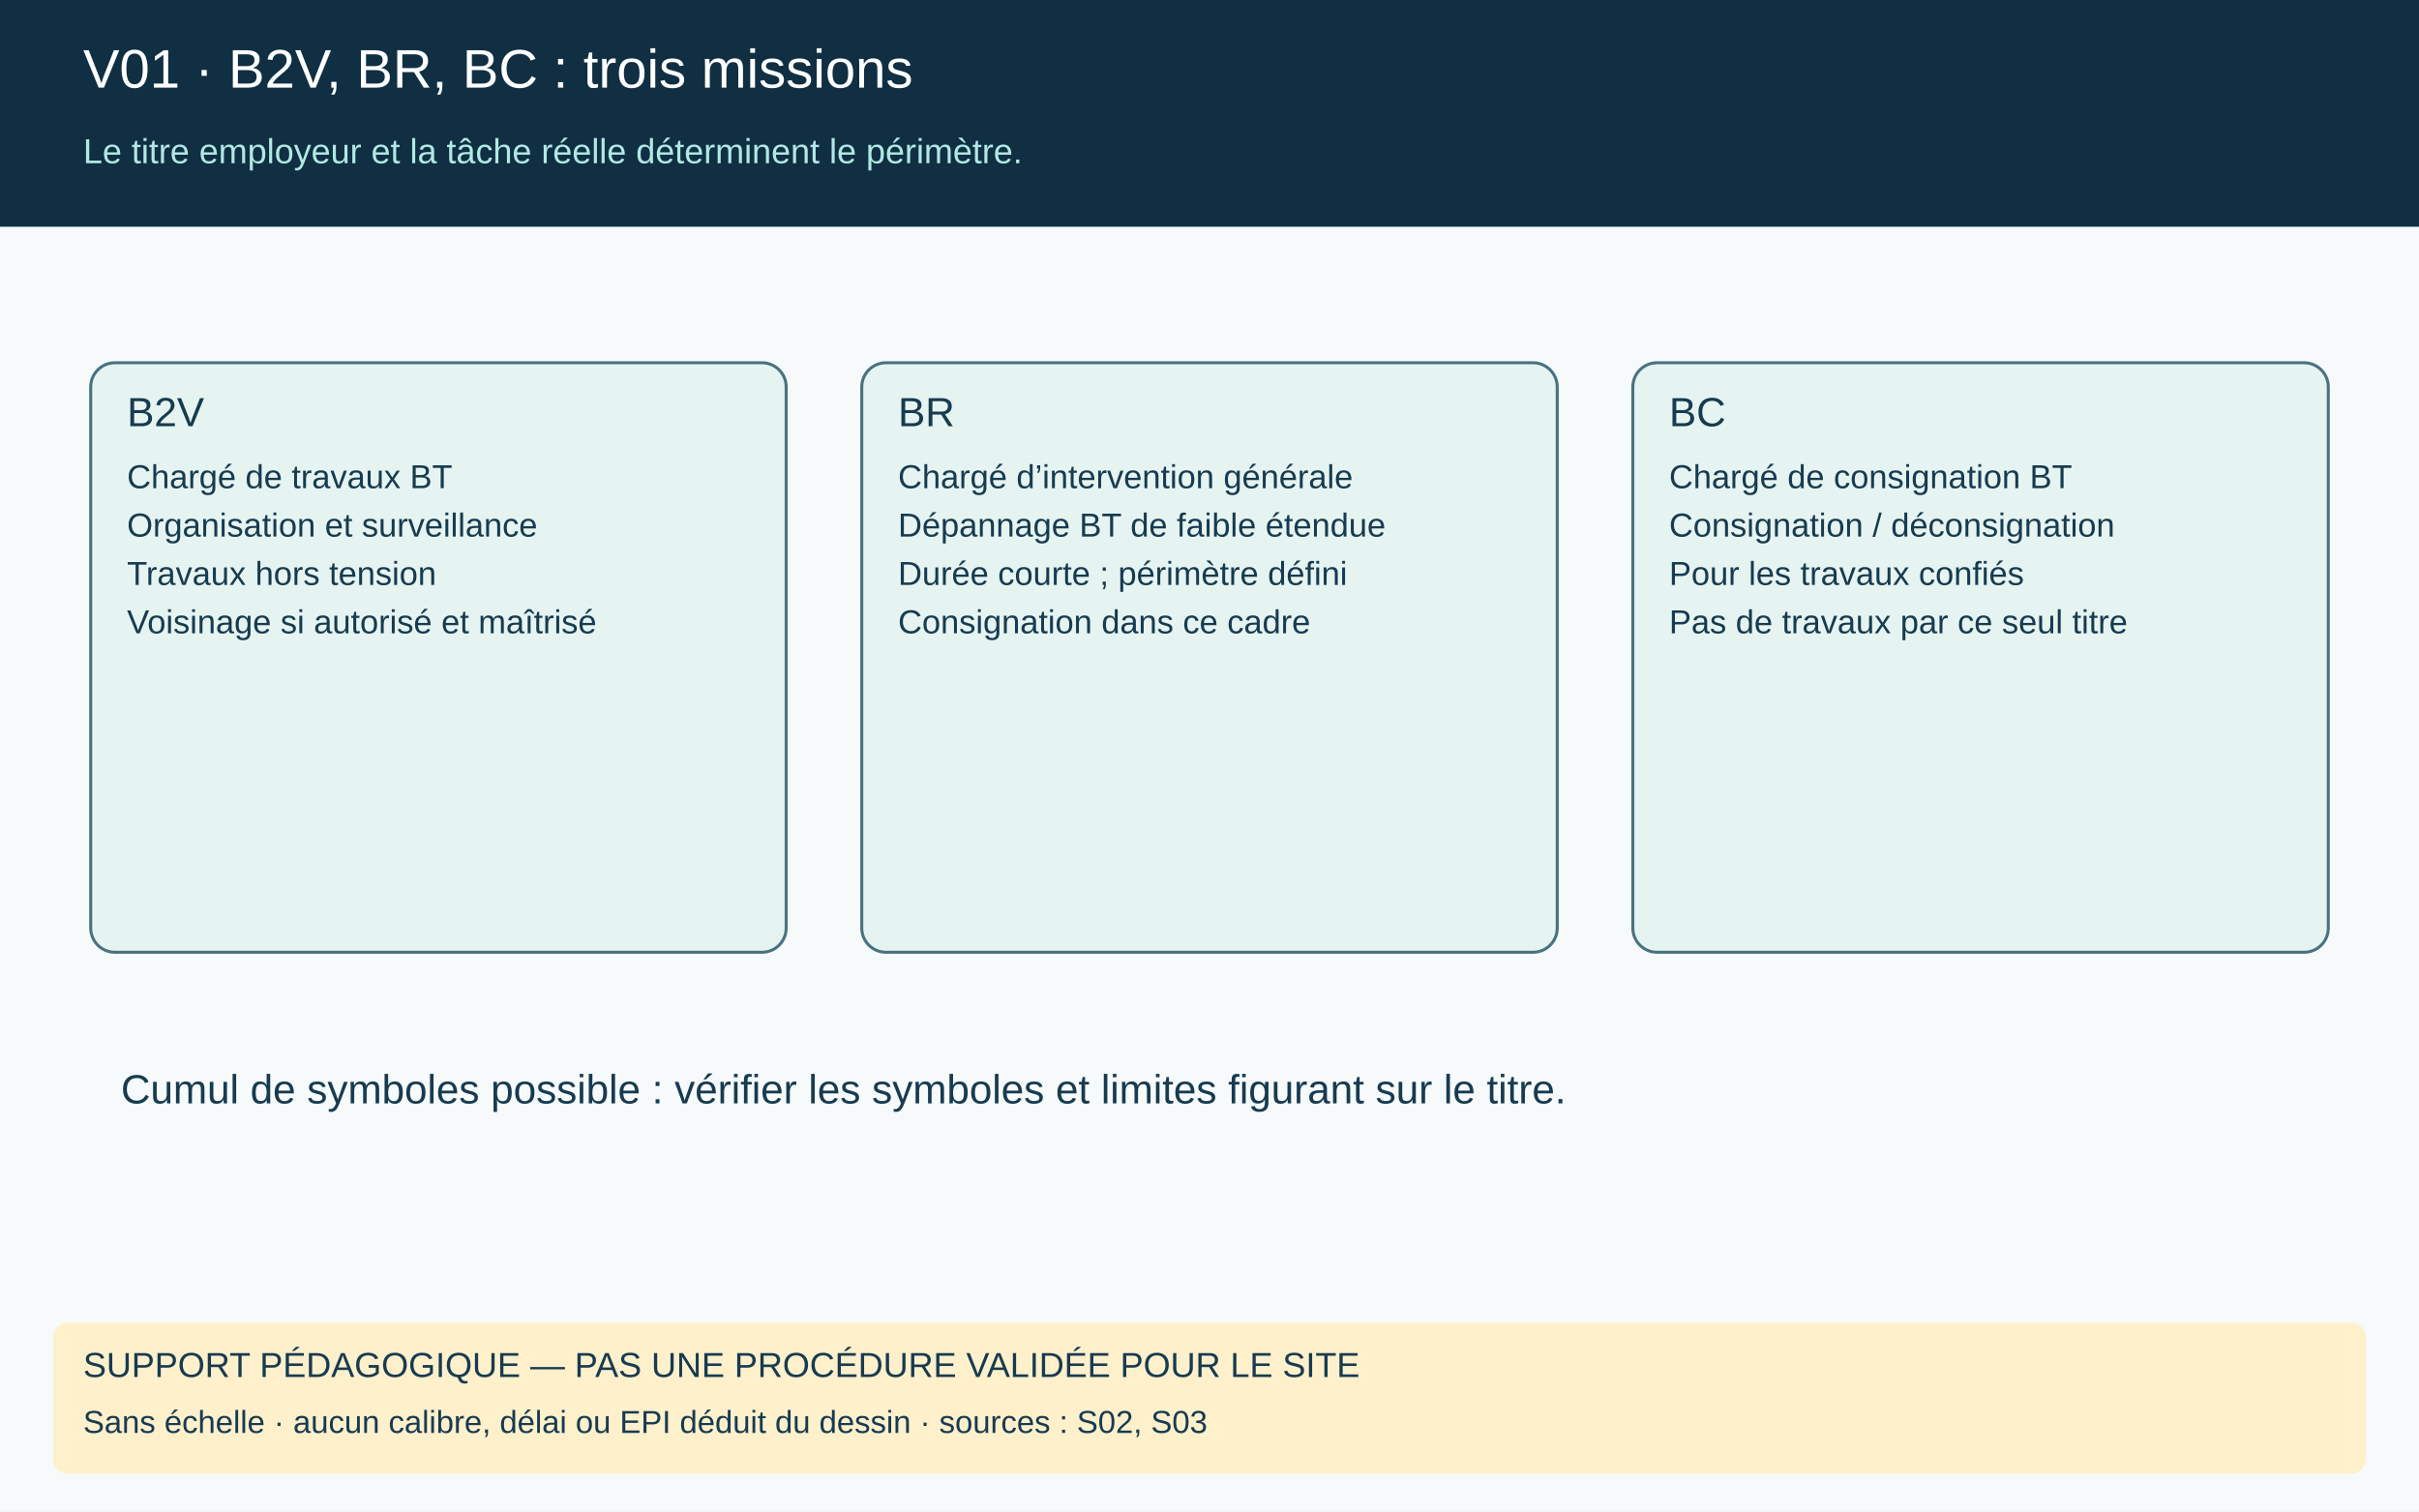
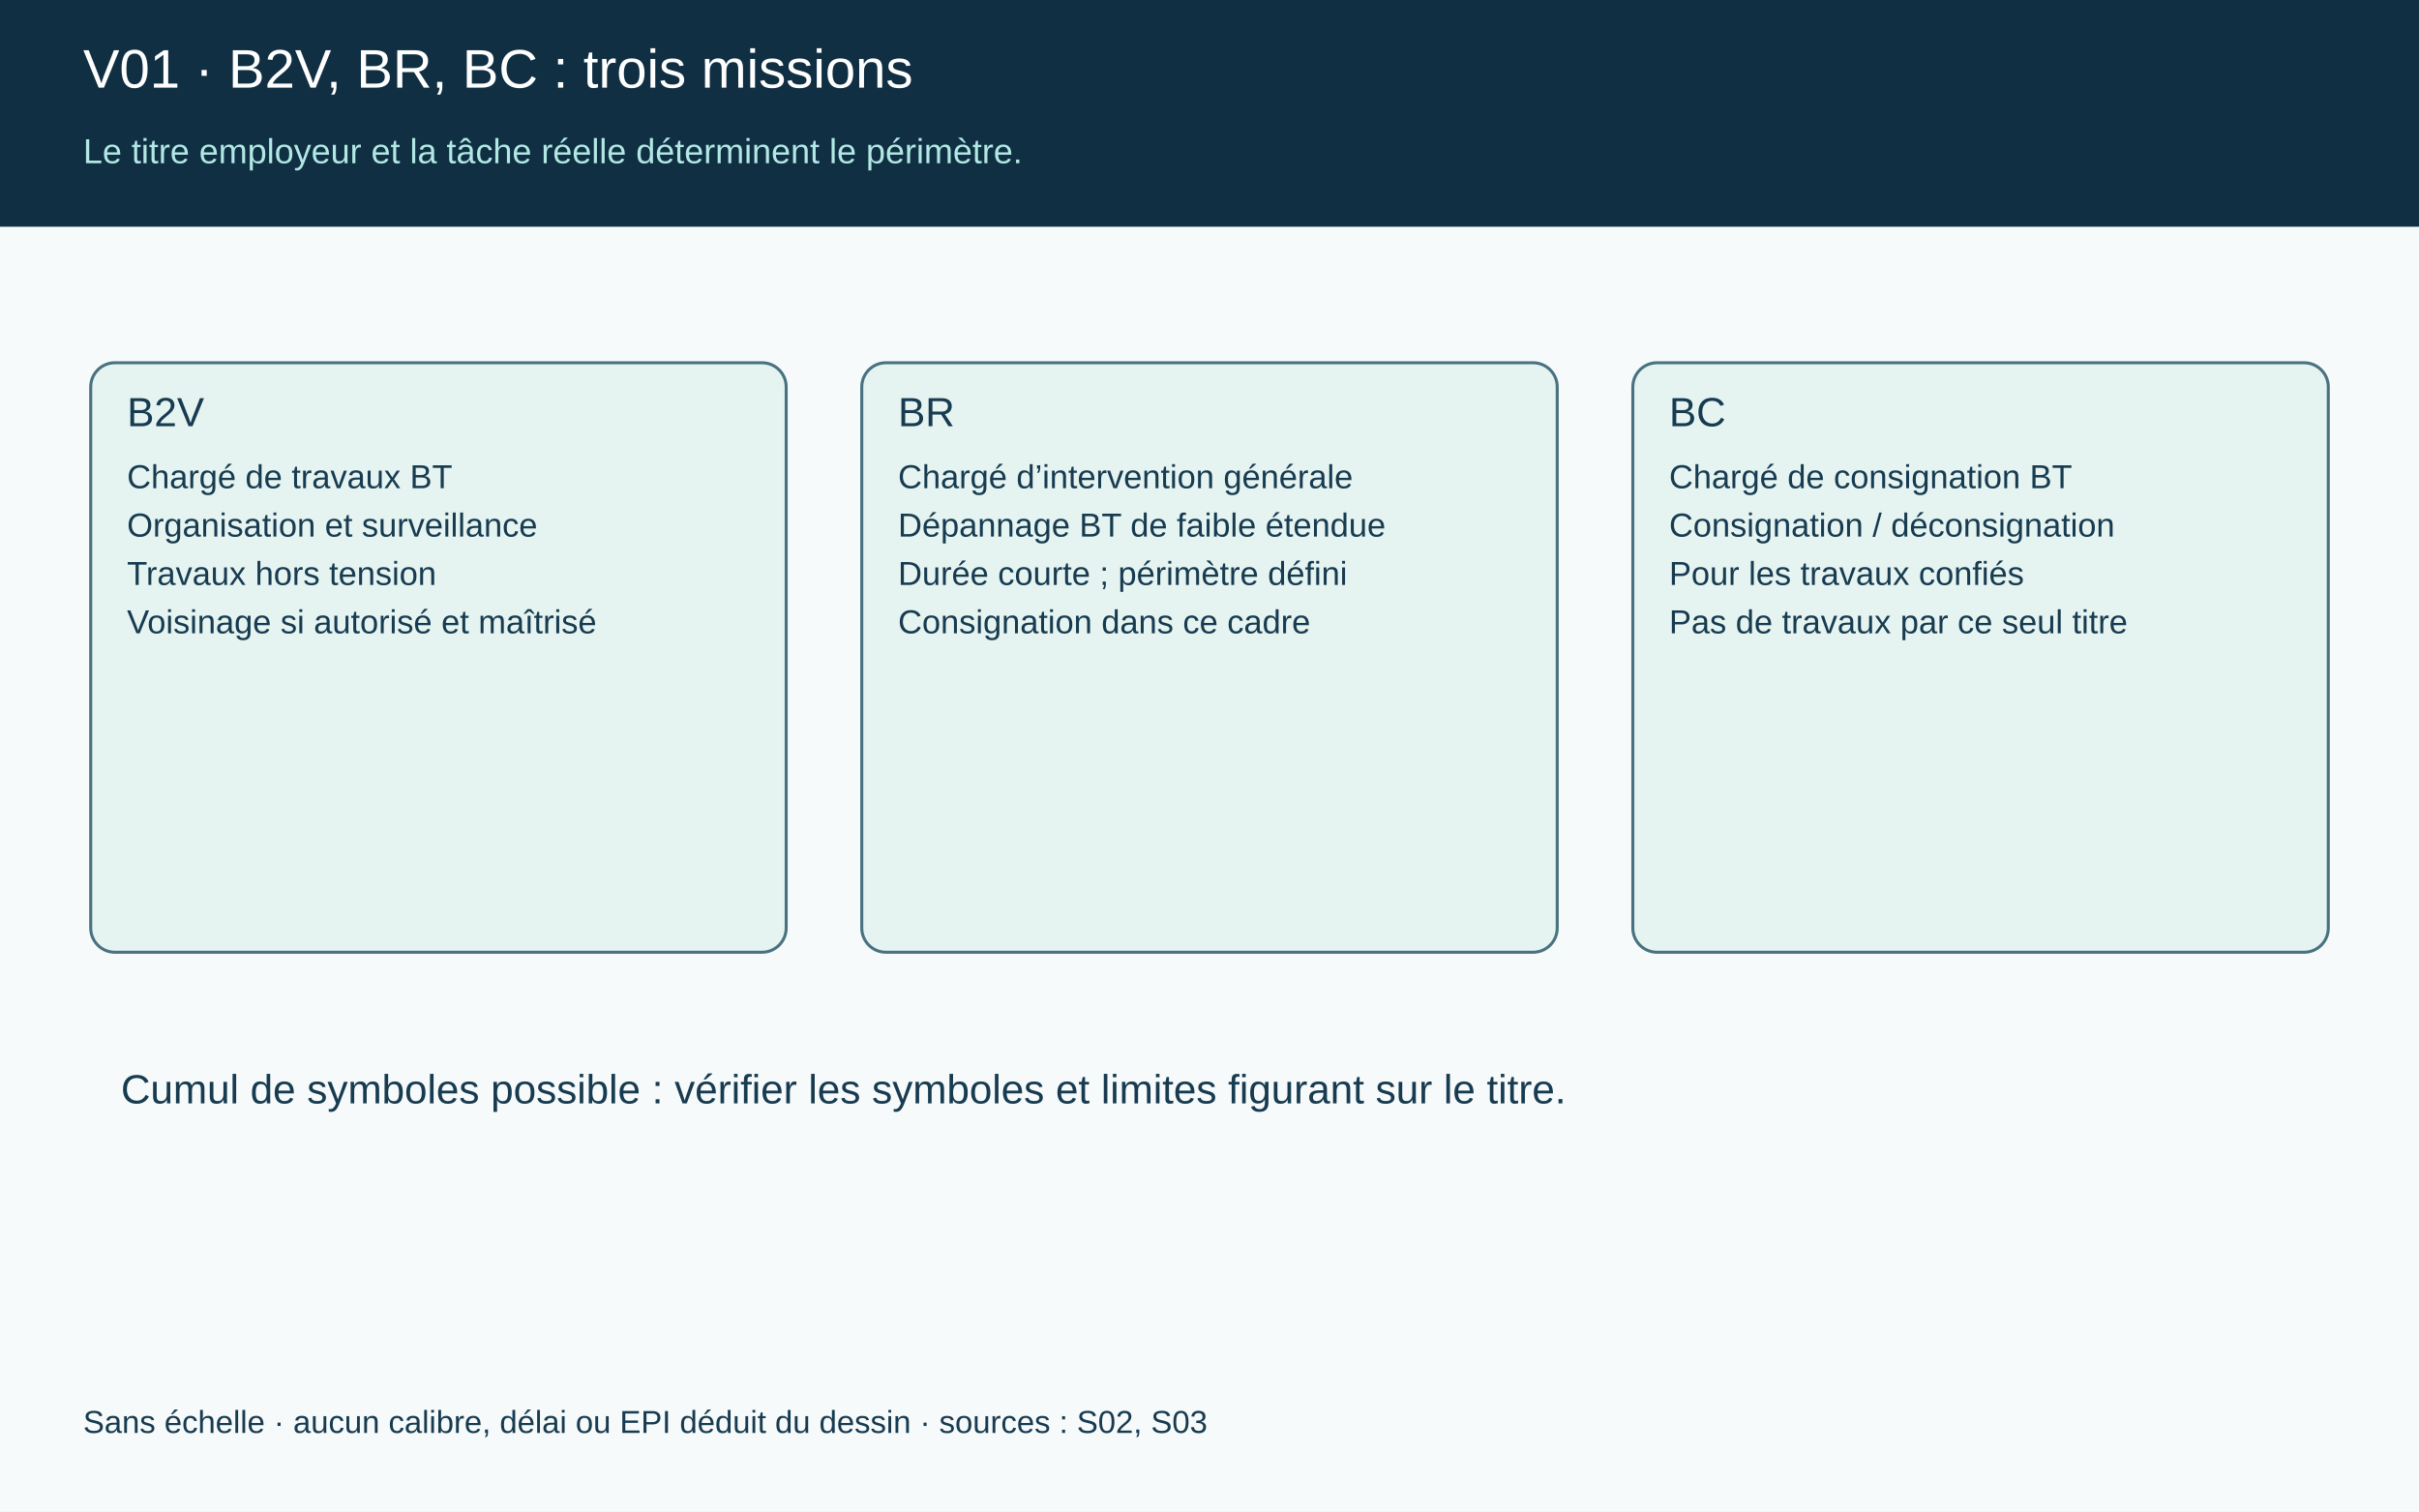
<svg xmlns="http://www.w3.org/2000/svg" width="1600" height="1000" viewBox="0 0 1600 1000" role="img" aria-labelledby="title desc">
  <defs>
    <marker id="a" markerWidth="10" markerHeight="10" refX="8" refY="3" orient="auto" markerUnits="strokeWidth">
      <path d="M0,0 L0,6 L9,3 z" fill="#0b6672" />
    </marker>
  </defs>
  <rect width="1600" height="1000" fill="#f7fafb" />
  <g font-family="Arial, sans-serif">
    <rect width="1600" height="150" fill="#102f43" />
    <text x="55" y="58" font-size="36" fill="#ffffff">V01 · B2V, BR, BC : trois missions</text>
    <text x="55" y="108" font-size="23" fill="#b2e8e4">Le titre employeur et la tâche réelle déterminent le périmètre.</text>
    <rect x="60" y="240" width="460" height="390" rx="16" fill="#e6f4f1" stroke="#497281" stroke-width="2" />
    <text x="84" y="282" font-size="27" fill="#173b50">B2V</text>
    <text x="84" y="323" font-size="22" fill="#173b50">Chargé de travaux BT</text>
    <text x="84" y="355" font-size="22" fill="#173b50">Organisation et surveillance</text>
    <text x="84" y="387" font-size="22" fill="#173b50">Travaux hors tension</text>
    <text x="84" y="419" font-size="22" fill="#173b50">Voisinage si autorisé et maîtrisé</text>
    <rect x="570" y="240" width="460" height="390" rx="16" fill="#e6f4f1" stroke="#497281" stroke-width="2" />
    <text x="594" y="282" font-size="27" fill="#173b50">BR</text>
    <text x="594" y="323" font-size="22" fill="#173b50">Chargé d’intervention générale</text>
    <text x="594" y="355" font-size="22" fill="#173b50">Dépannage BT de faible étendue</text>
    <text x="594" y="387" font-size="22" fill="#173b50">Durée courte ; périmètre défini</text>
    <text x="594" y="419" font-size="22" fill="#173b50">Consignation dans ce cadre</text>
    <rect x="1080" y="240" width="460" height="390" rx="16" fill="#e6f4f1" stroke="#497281" stroke-width="2" />
    <text x="1104" y="282" font-size="27" fill="#173b50">BC</text>
    <text x="1104" y="323" font-size="22" fill="#173b50">Chargé de consignation BT</text>
    <text x="1104" y="355" font-size="22" fill="#173b50">Consignation / déconsignation</text>
    <text x="1104" y="387" font-size="22" fill="#173b50">Pour les travaux confiés</text>
    <text x="1104" y="419" font-size="22" fill="#173b50">Pas de travaux par ce seul titre</text>
    <text x="80" y="730" font-size="27" fill="#173b50">Cumul de symboles possible : vérifier les symboles et limites figurant sur le titre.</text>
-     <rect x="35" y="875" width="1530" height="100" rx="10" fill="#fff0cc" />
-     <text x="55" y="911" font-size="23" fill="#173b50">SUPPORT PÉDAGOGIQUE — PAS UNE PROCÉDURE VALIDÉE POUR LE SITE</text>
    <text x="55" y="948" font-size="21" fill="#173b50">Sans échelle · aucun calibre, délai ou EPI déduit du dessin · sources : S02, S03</text>
  </g>
</svg>
